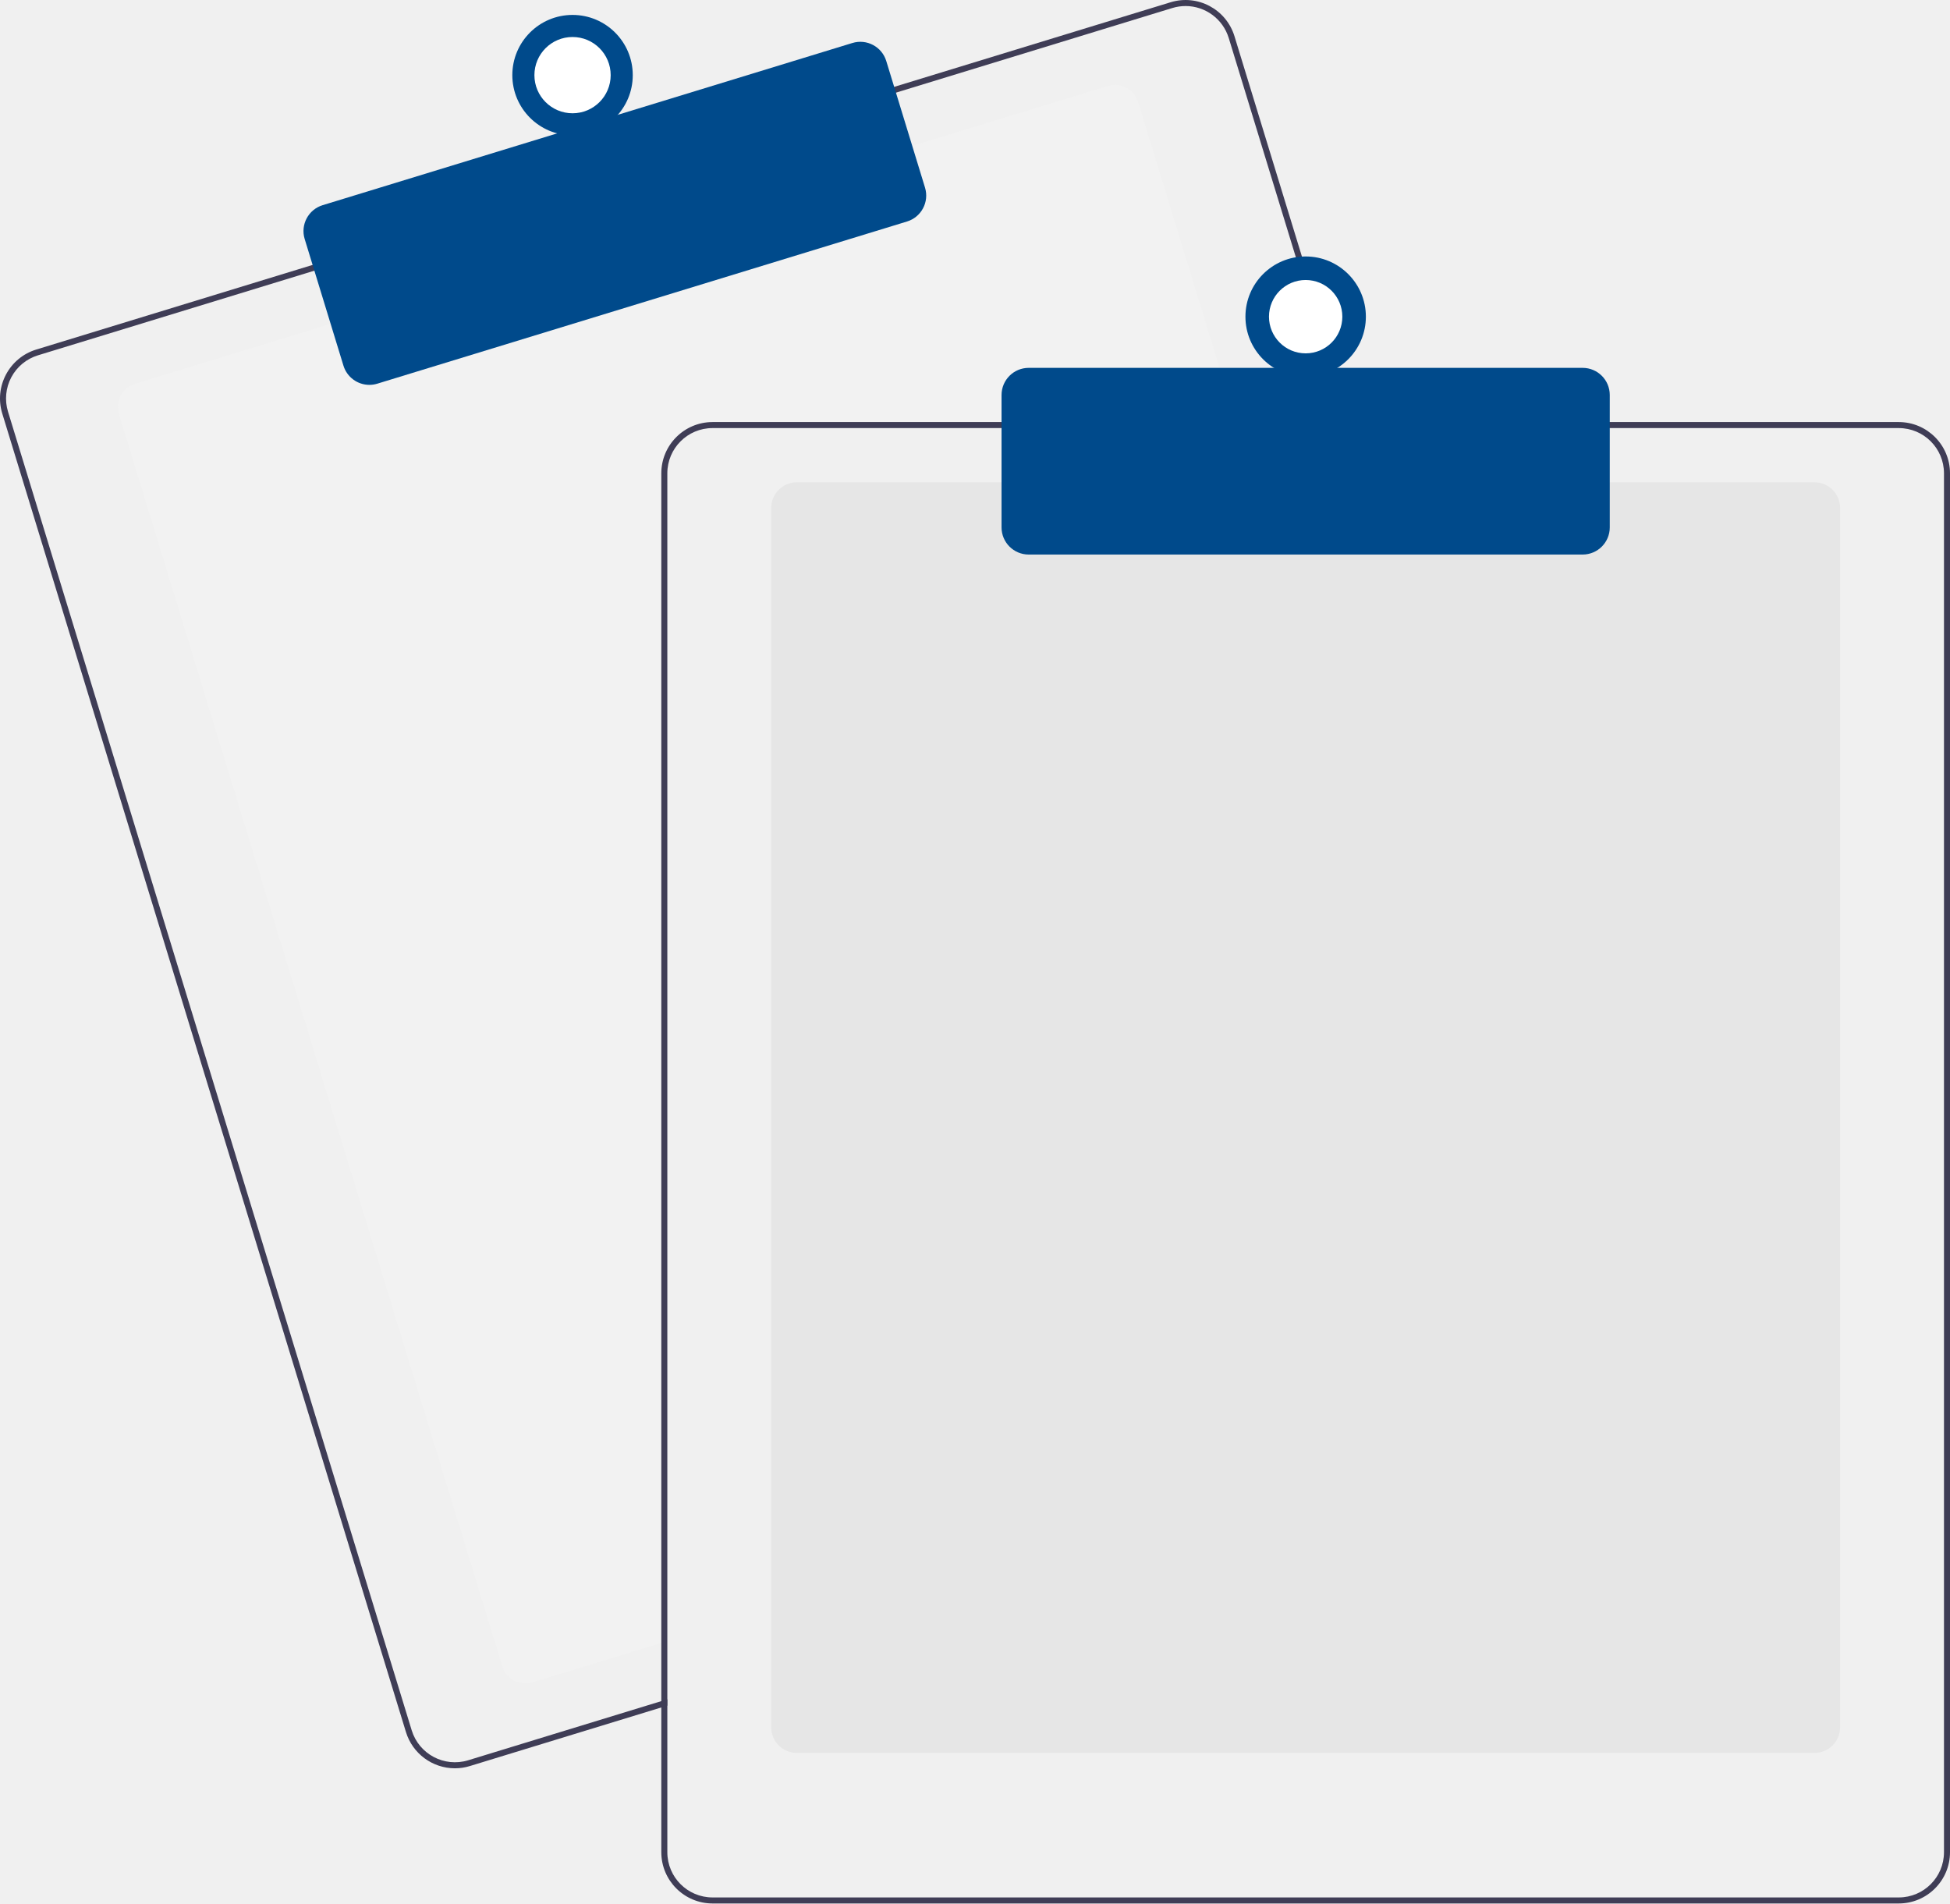
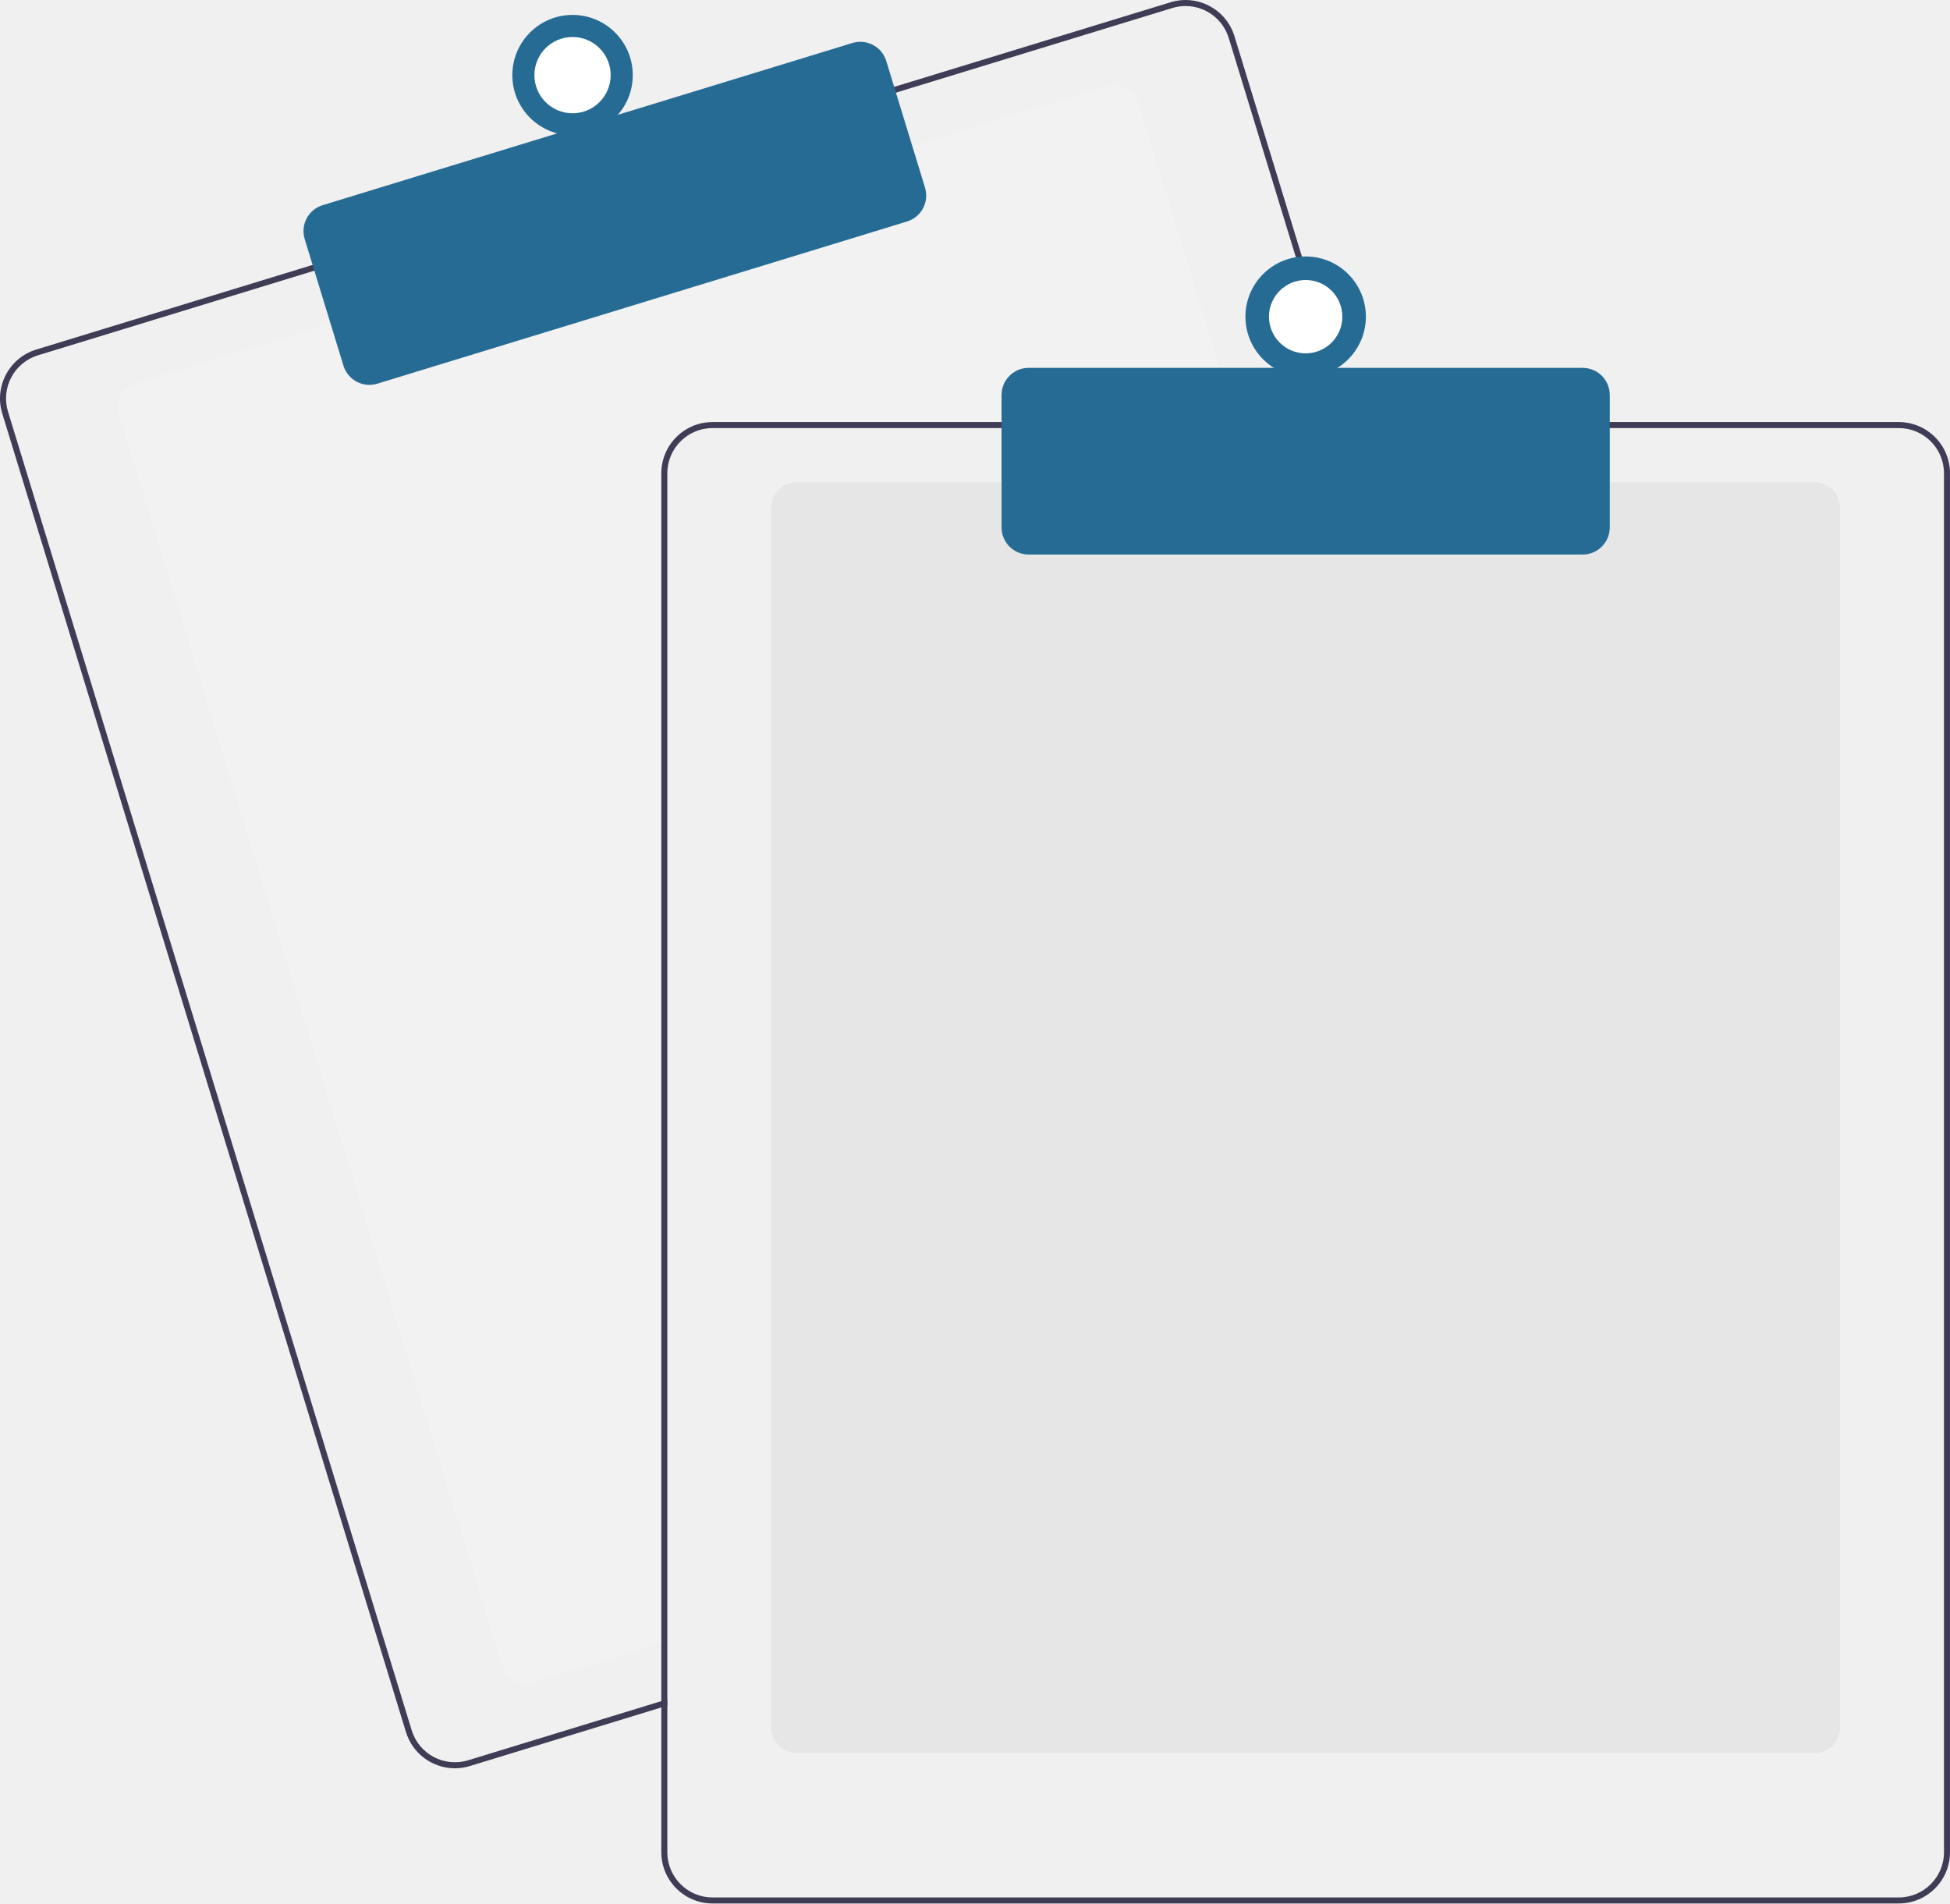
<svg xmlns="http://www.w3.org/2000/svg" data-name="Layer 1" width="647.636" height="632.174" viewBox="0 0 647.636 632.174">
  <path d="M687.328,276.087H512.818a15.018,15.018,0,0,0-15,15v387.85l-2,.61-42.81,13.11a8.007,8.007,0,0,1-9.99-5.31L315.678,271.397a8.003,8.003,0,0,1,5.31-9.99l65.97-20.2,191.25-58.54,65.97-20.2a7.989,7.989,0,0,1,9.99,5.3l32.55,106.32Z" transform="translate(-276.1819 -133.9131)" fill="#f2f2f2" />
  <path d="M725.408,274.087l-39.23-128.14a16.994,16.994,0,0,0-21.23-11.28l-92.75,28.39L380.958,221.607l-92.75,28.4a17.015,17.015,0,0,0-11.28,21.23l134.08,437.93a17.027,17.027,0,0,0,16.26,12.03,16.789,16.789,0,0,0,4.97-.75l63.58-19.46,2-.62v-2.09l-2,.61-64.17,19.65a15.015,15.015,0,0,1-18.73-9.95l-134.07-437.94a14.979,14.979,0,0,1,9.95-18.73l92.75-28.4,191.24-58.54,92.75-28.4a15.156,15.156,0,0,1,4.41-.66,15.015,15.015,0,0,1,14.32,10.61l39.05,127.56.62,2h2.08Z" transform="translate(-276.1819 -133.9131)" fill="#3f3d56" />
-   <path d="M398.863,261.734a9.016,9.016,0,0,1-8.611-6.367l-12.88-42.072a8.999,8.999,0,0,1,5.971-11.24l175.939-53.864a9.009,9.009,0,0,1,11.241,5.971l12.88,42.072a9.01,9.01,0,0,1-5.971,11.241L401.492,261.339A8.976,8.976,0,0,1,398.863,261.734Z" transform="translate(-276.1819 -133.9131)" fill="#004a8b" />
-   <circle cx="190.154" cy="24.955" r="20" fill="#004a8b" />
+   <path d="M398.863,261.734a9.016,9.016,0,0,1-8.611-6.367l-12.88-42.072a8.999,8.999,0,0,1,5.971-11.24l175.939-53.864a9.009,9.009,0,0,1,11.241,5.971l12.88,42.072a9.01,9.01,0,0,1-5.971,11.241L401.492,261.339A8.976,8.976,0,0,1,398.863,261.734Z" transform="translate(-276.1819 -133.9131)" fill="#266b94" />
+   <circle cx="190.154" cy="24.955" r="20" fill="#266b94" />
  <circle cx="190.154" cy="24.955" r="12.665" fill="#fff" />
  <path d="M878.818,716.087h-338a8.51,8.51,0,0,1-8.5-8.5v-405a8.51,8.51,0,0,1,8.5-8.5h338a8.51,8.51,0,0,1,8.5,8.5v405A8.51,8.51,0,0,1,878.818,716.087Z" transform="translate(-276.1819 -133.9131)" fill="#e6e6e6" />
  <path d="M723.318,274.087h-210.5a17.024,17.024,0,0,0-17,17v407.8l2-.61v-407.19a15.018,15.018,0,0,1,15-15H723.938Zm183.5,0h-394a17.024,17.024,0,0,0-17,17v458a17.024,17.024,0,0,0,17,17h394a17.024,17.024,0,0,0,17-17v-458A17.024,17.024,0,0,0,906.818,274.087Zm15,475a15.018,15.018,0,0,1-15,15h-394a15.018,15.018,0,0,1-15-15v-458a15.018,15.018,0,0,1,15-15h394a15.018,15.018,0,0,1,15,15Z" transform="translate(-276.1819 -133.9131)" fill="#3f3d56" />
-   <path d="M801.818,318.087h-184a9.01,9.01,0,0,1-9-9v-44a9.01,9.01,0,0,1,9-9h184a9.01,9.01,0,0,1,9,9v44A9.01,9.01,0,0,1,801.818,318.087Z" transform="translate(-276.1819 -133.9131)" fill="#004a8b" />
-   <circle cx="433.636" cy="105.174" r="20" fill="#004a8b" />
+   <path d="M801.818,318.087h-184a9.01,9.01,0,0,1-9-9v-44a9.01,9.01,0,0,1,9-9h184a9.01,9.01,0,0,1,9,9v44A9.01,9.01,0,0,1,801.818,318.087Z" transform="translate(-276.1819 -133.9131)" fill="#266b94" />
+   <circle cx="433.636" cy="105.174" r="20" fill="#266b94" />
  <circle cx="433.636" cy="105.174" r="12.182" fill="#fff" />
</svg>
